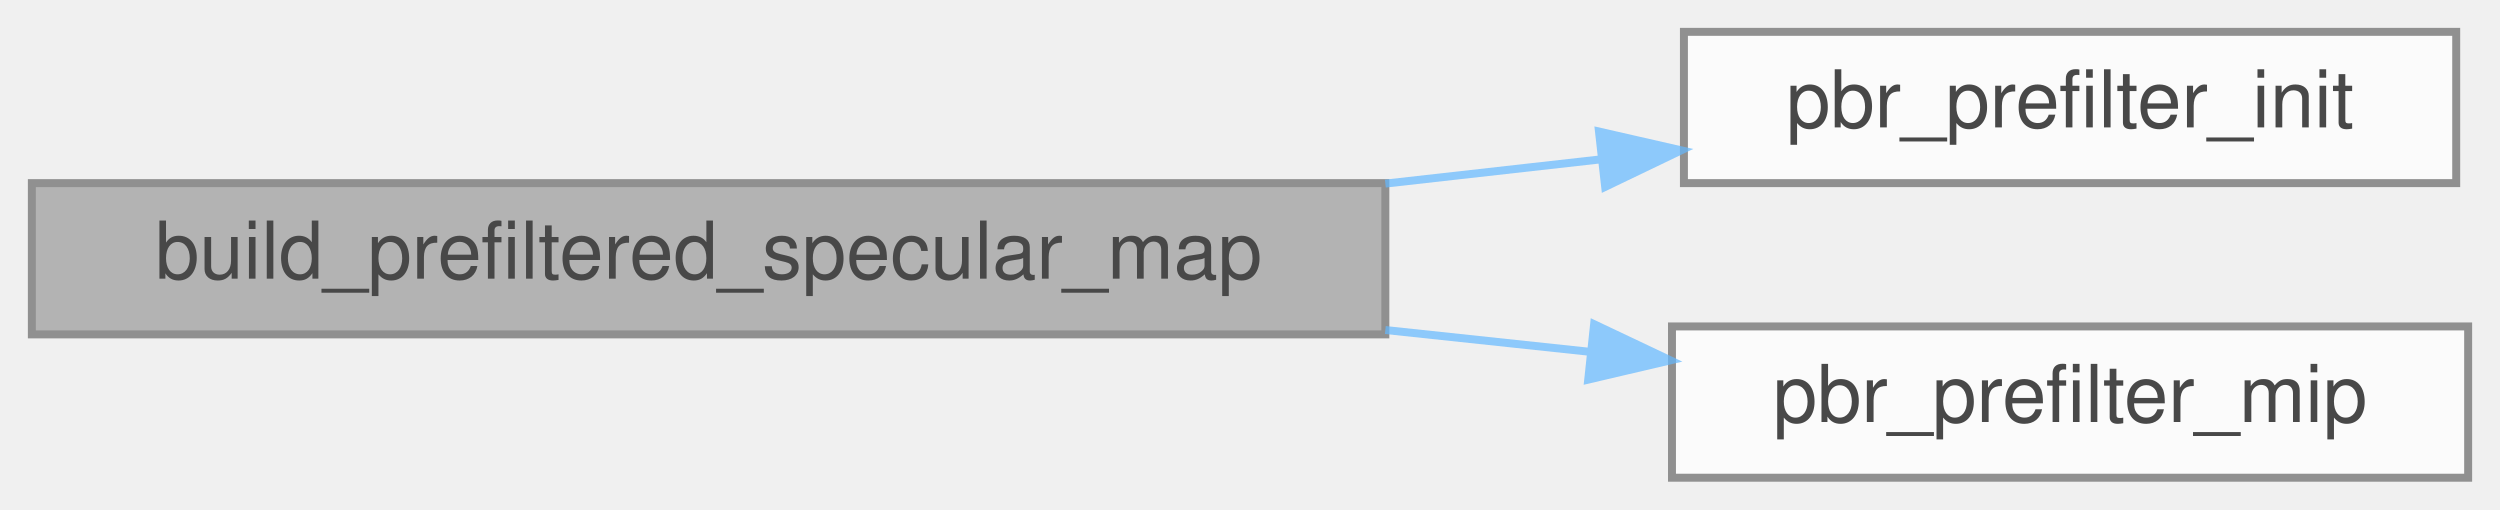
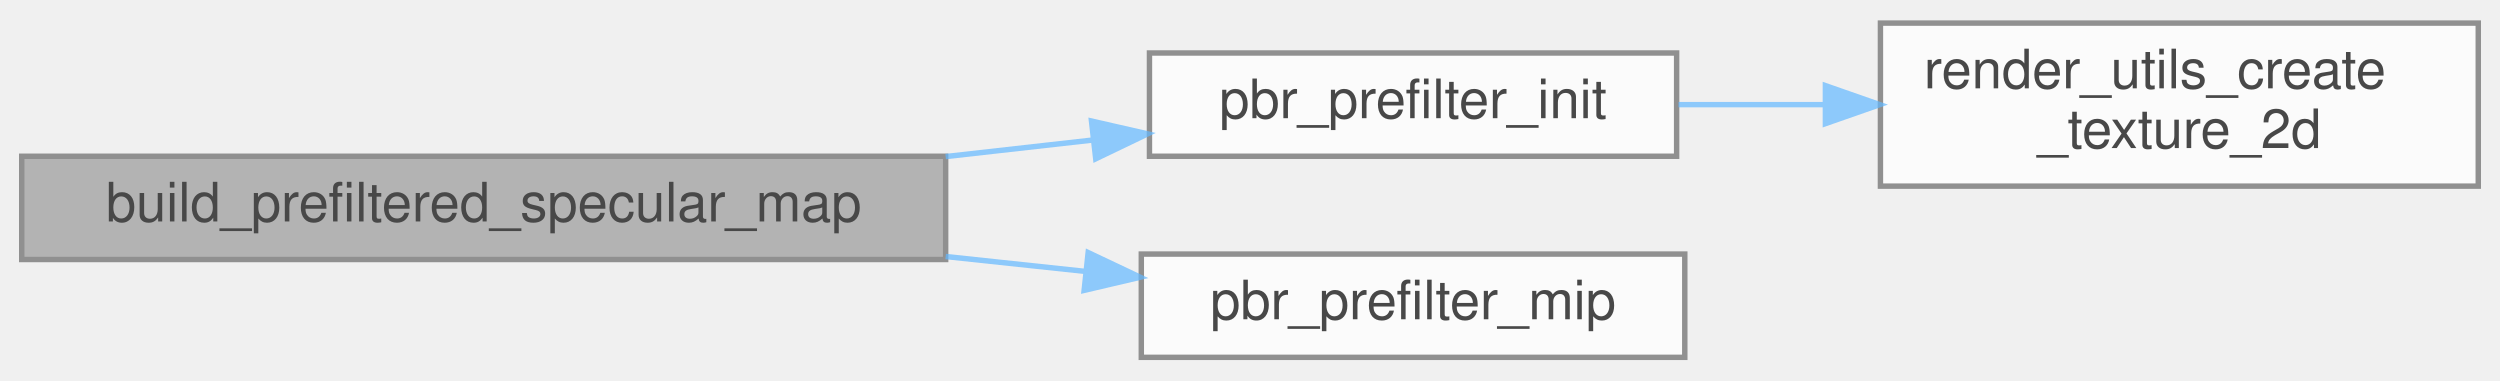
- <svg xmlns="http://www.w3.org/2000/svg" xmlns:xlink="http://www.w3.org/1999/xlink" width="314pt" height="64pt" viewBox="0.00 0.00 314.00 64.00">
+ <svg xmlns="http://www.w3.org/2000/svg" xmlns:xlink="http://www.w3.org/1999/xlink" width="460pt" height="70pt" viewBox="0.00 0.00 460.00 69.50">
  <svg id="main" version="1.1" xml:space="preserve">
    <style type="text/css">
.node, .edge {opacity: 0.7;}
.node.selected, .edge.selected {opacity: 1;}
.edge:hover path { stroke: red; }
.edge:hover polygon { stroke: red; fill: red; }
</style>
    <svg id="graph" class="graph">
-       <g id="graph0" class="graph" transform="scale(1 1) rotate(0) translate(4 60)">
+       <g id="graph0" class="graph" transform="scale(1 1) rotate(0) translate(4 65.5)">
        <g id="Node000001" class="node">
          <g id="a_Node000001">
            <a xlink:title="Generates a pre-filtered specular environment map in a single pass.">
              <polygon fill="#999999" stroke="#666666" points="170,-37 0,-37 0,-18 170,-18 170,-37" />
              <text text-anchor="middle" x="85" y="-25" font-family="Helvetica,sans-Serif" font-size="10.00">build_prefiltered_specular_map</text>
            </a>
          </g>
        </g>
        <g id="Node000002" class="node">
          <g id="a_Node000002">
            <a xlink:href="pbr_8c.html#a71941da15aee302848216a21ec1cc846" target="_top" xlink:title="Initializes a texture for progressive specular pre-filtering.">
              <polygon fill="white" stroke="#666666" points="304.5,-56 207.5,-56 207.5,-37 304.5,-37 304.5,-56" />
              <text text-anchor="middle" x="256" y="-44" font-family="Helvetica,sans-Serif" font-size="10.00">pbr_prefilter_init</text>
            </a>
          </g>
        </g>
        <g id="edge1_Node000001_Node000002" class="edge">
          <g id="a_edge1_Node000001_Node000002">
            <a xlink:title=" ">
              <path fill="none" stroke="#63b8ff" d="M170,-36.94C179.17,-37.98 188.35,-39.01 197.1,-39.99" />
              <polygon fill="#63b8ff" stroke="#63b8ff" points="196.83,-43.48 207.16,-41.12 197.61,-36.53 196.83,-43.48" />
            </a>
          </g>
        </g>
-         <g id="Node000003" class="node">
-           <g id="a_Node000003">
+         <g id="Node000004" class="node">
+           <g id="a_Node000004">
            <a xlink:href="pbr_8c.html#a3565e3f9822026deb79279a47a6a5973" target="_top" xlink:title="Computes a single slice or mip-level for progressive pre-filtering.">
              <polygon fill="white" stroke="#666666" points="306,-19 206,-19 206,0 306,0 306,-19" />
              <text text-anchor="middle" x="256" y="-7" font-family="Helvetica,sans-Serif" font-size="10.00">pbr_prefilter_mip</text>
            </a>
          </g>
        </g>
-         <g id="edge2_Node000001_Node000003" class="edge">
-           <g id="a_edge2_Node000001_Node000003">
+         <g id="edge3_Node000001_Node000004" class="edge">
+           <g id="a_edge3_Node000001_Node000004">
            <a xlink:title=" ">
              <path fill="none" stroke="#63b8ff" d="M170,-18.55C178.72,-17.62 187.44,-16.7 195.8,-15.8" />
              <polygon fill="#63b8ff" stroke="#63b8ff" points="196.22,-19.28 205.8,-14.74 195.48,-12.32 196.22,-19.28" />
+             </a>
+           </g>
+         </g>
+         <g id="Node000003" class="node">
+           <g id="a_Node000003">
+             <a xlink:href="render__utils_8c.html#a90d078a815893bfeb3fab9a551942916" target="_top" xlink:title="Creates a 2D texture with specified parameters.">
+               <polygon fill="white" stroke="#666666" points="452,-61.5 342,-61.5 342,-31.5 452,-31.5 452,-61.5" />
+               <text text-anchor="start" x="350" y="-49.5" font-family="Helvetica,sans-Serif" font-size="10.00">render_utils_create</text>
+               <text text-anchor="middle" x="397" y="-38.5" font-family="Helvetica,sans-Serif" font-size="10.00">_texture_2d</text>
+             </a>
+           </g>
+         </g>
+         <g id="edge2_Node000002_Node000003" class="edge">
+           <g id="a_edge2_Node000002_Node000003">
+             <a xlink:title=" ">
+               <path fill="none" stroke="#63b8ff" d="M304.84,-46.5C313.51,-46.5 322.68,-46.5 331.74,-46.5" />
+               <polygon fill="#63b8ff" stroke="#63b8ff" points="331.87,-50 341.87,-46.5 331.87,-43 331.87,-50" />
            </a>
          </g>
        </g>
      </g>
    </svg>
  </svg>
  <style type="text/css">

[data-mouse-over-selected='false'] { opacity: 0.7; }
[data-mouse-over-selected='true']  { opacity: 1.0; }

</style>
</svg>
